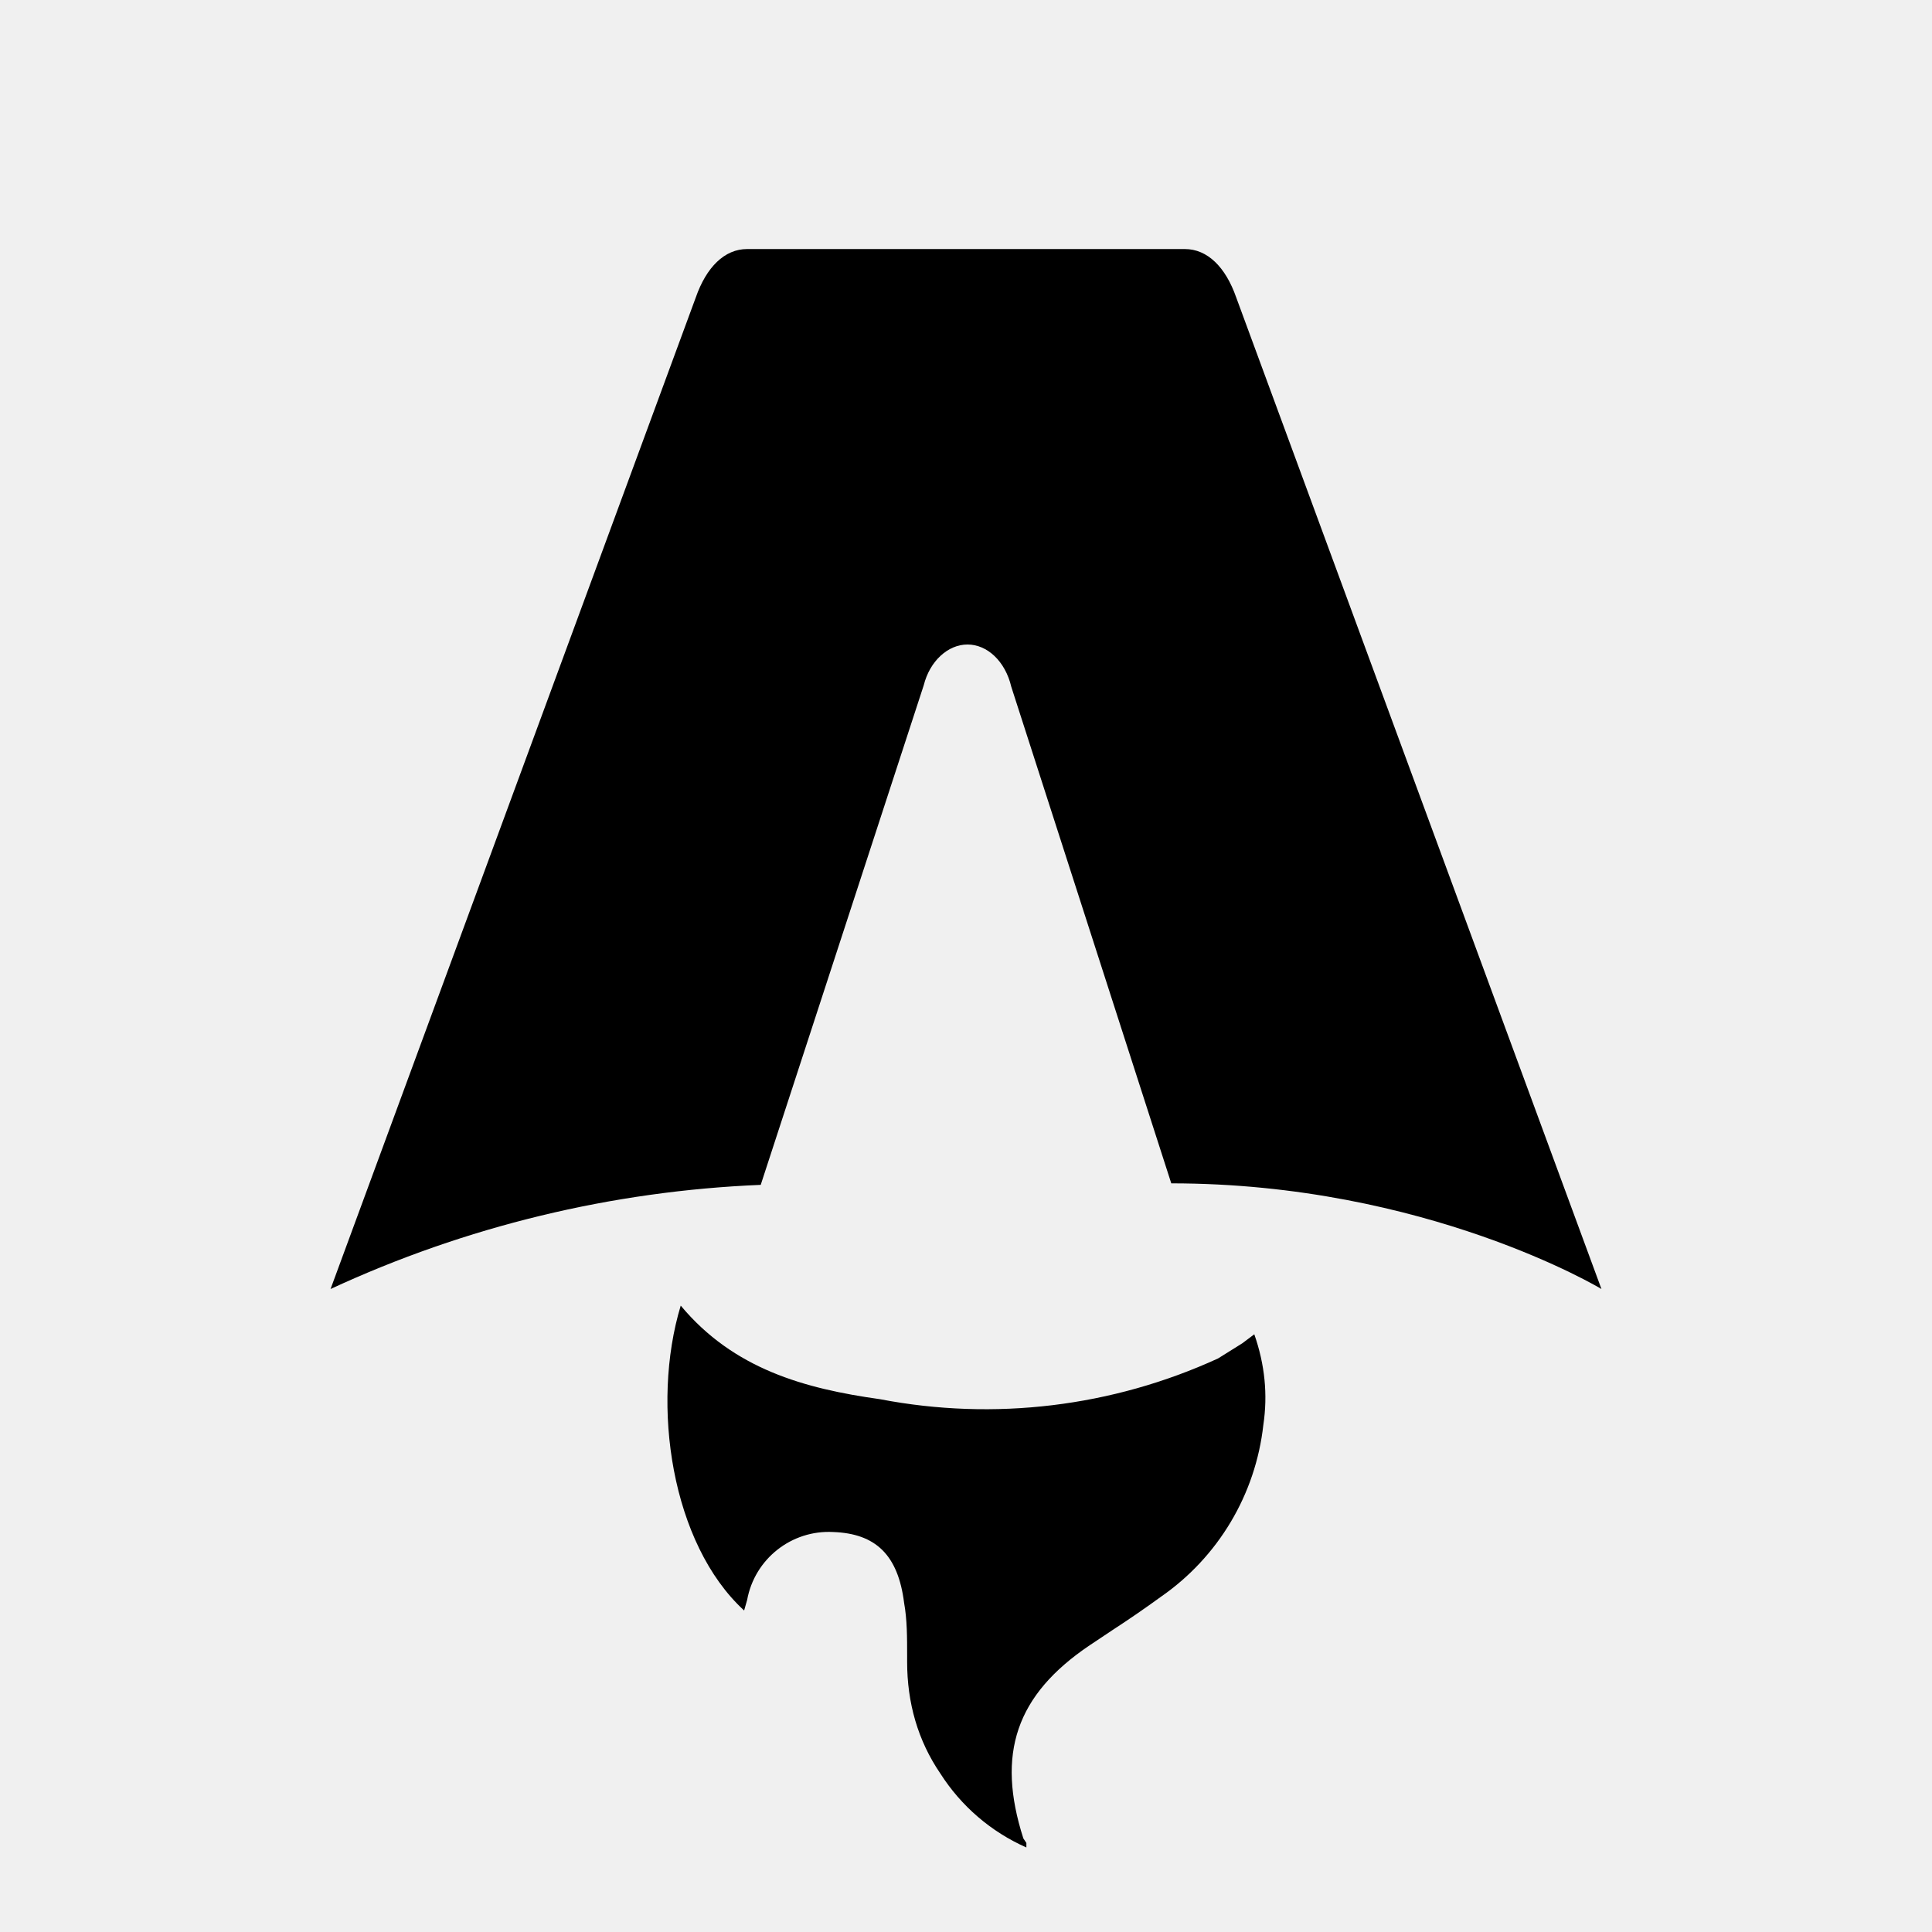
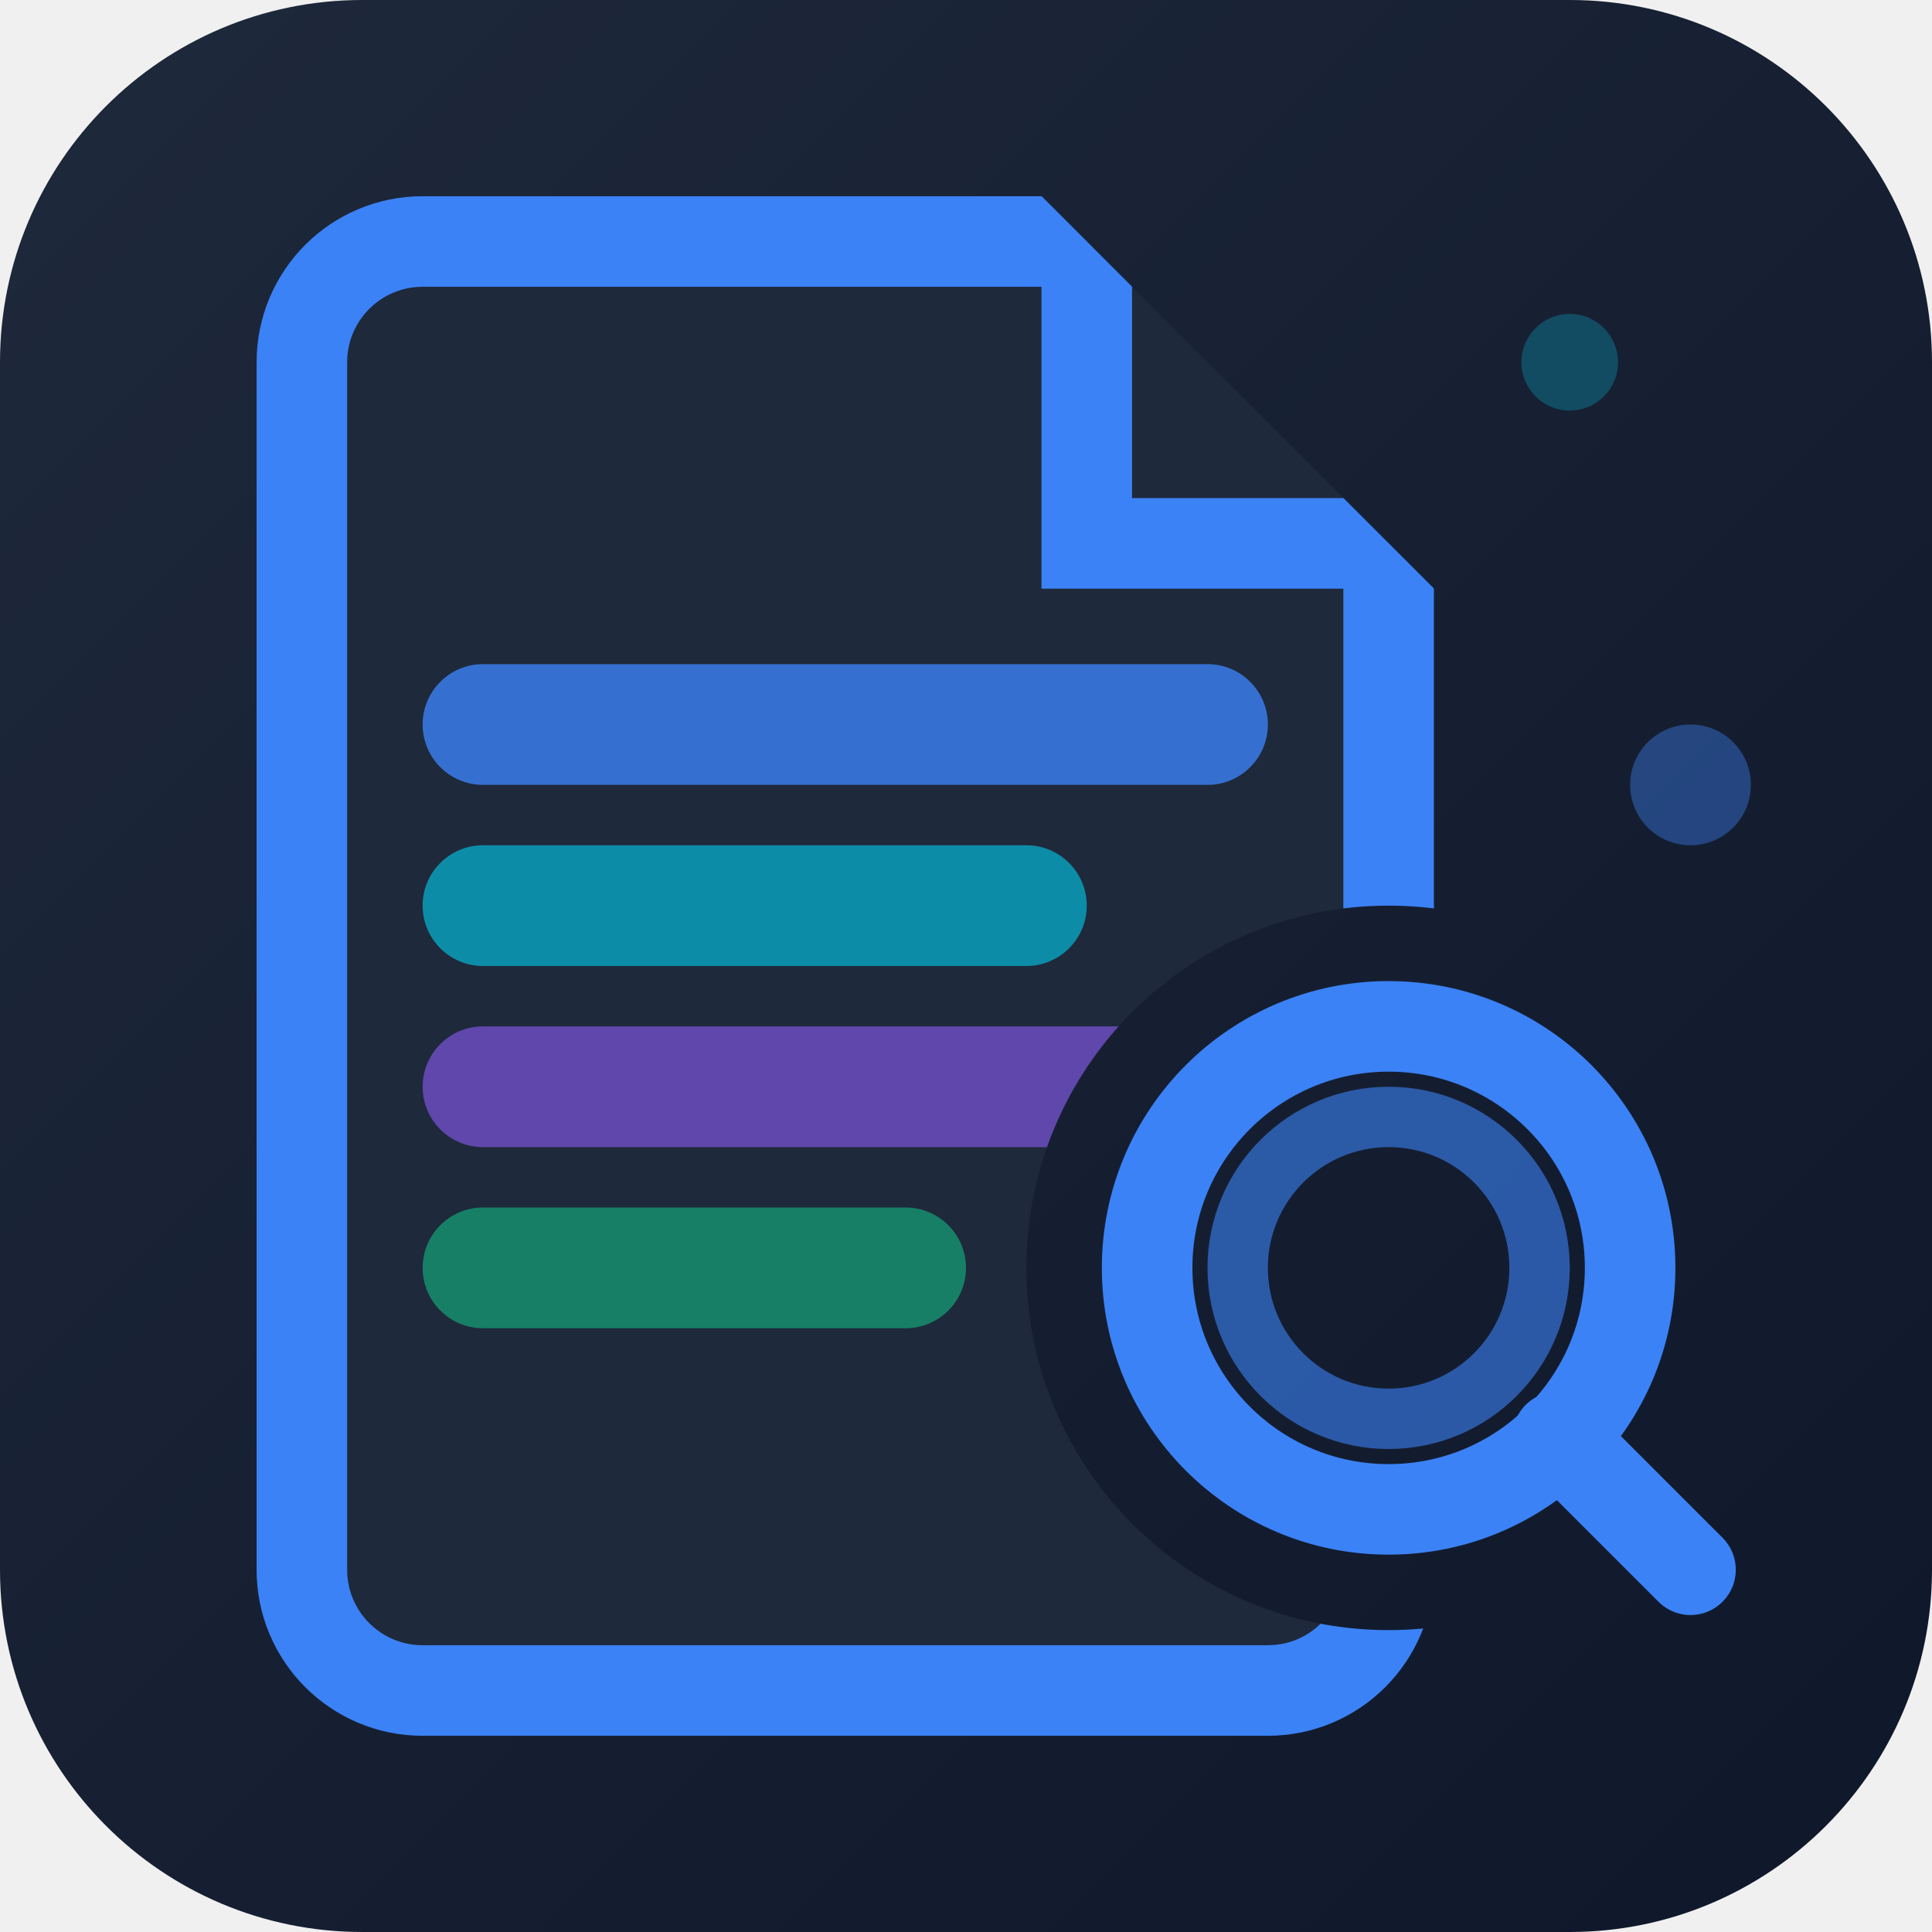
- <svg xmlns="http://www.w3.org/2000/svg" fill="none" viewBox="0 0 128 128">
-   <path d="M50.4 78.5a75.1 75.1 0 0 0-28.5 6.9l24.2-65.7c.7-2 1.9-3.2 3.4-3.2h29c1.5 0 2.7 1.2 3.4 3.2l24.2 65.7s-11.6-7-28.5-7L67 45.5c-.4-1.7-1.6-2.8-2.9-2.8-1.3 0-2.5 1.1-2.9 2.7L50.4 78.5Zm-1.1 28.2Zm-4.2-20.2c-2 6.6-.6 15.8 4.2 20.2a17.5 17.5 0 0 1 .2-.7 5.5 5.5 0 0 1 5.7-4.5c2.8.1 4.3 1.5 4.7 4.7.2 1.1.2 2.3.2 3.5v.4c0 2.7.7 5.2 2.2 7.4a13 13 0 0 0 5.7 4.9v-.3l-.2-.3c-1.8-5.6-.5-9.5 4.4-12.8l1.5-1a73 73 0 0 0 3.2-2.2 16 16 0 0 0 6.8-11.4c.3-2 .1-4-.6-6l-.8.6-1.6 1a37 37 0 0 1-22.4 2.7c-5-.7-9.7-2-13.2-6.2Z" />
-   <style>
-         path { fill: #000; }
-         @media (prefers-color-scheme: dark) {
-             path { fill: #FFF; }
-         }
-     </style>
+ <svg xmlns="http://www.w3.org/2000/svg" width="32" height="32" viewBox="0 0 32 32">
+   <defs>
+     <linearGradient id="bgGradient" x1="0%" y1="0%" x2="100%" y2="100%">
+       <stop offset="0%" style="stop-color:#1e293b;stop-opacity:1" />
+       <stop offset="100%" style="stop-color:#0f172a;stop-opacity:1" />
+     </linearGradient>
+     <clipPath id="fileClip">
+       <path d="M 0 0 L 32 0 L 32 32 L 0 32 Z M 23 15 A 6 6 0 1 0 23 27 A 6 6 0 1 0 23 15 Z" fill-rule="evenodd" />
+     </clipPath>
+     <clipPath id="fileFoldClip">
+       <path d="M 0 3.25 L 17.25 3.25 L 23.75 9.75 L 23.75 32 L 0 32 Z" />
+     </clipPath>
+   </defs>
+   <rect width="32" height="32" rx="6" fill="url(#bgGradient)" />
+   <g clip-path="url(#fileFoldClip)">
+     <g clip-path="url(#fileClip)">
+       <g transform="translate(5 4)">
+         <rect x="0" y="0" width="18" height="24" rx="2" fill="#1e293b" stroke="#3b82f6" stroke-width="1.5" />
+         <g transform="translate(2, 7)">
+           <rect x="0" y="0" width="14" height="2" rx="1" fill="#3b82f6" opacity="0.8" />
+           <rect x="0" y="3" width="11" height="2" rx="1" fill="#06b6d4" opacity="0.7" />
+           <rect x="0" y="6" width="13" height="2" rx="1" fill="#8b5cf6" opacity="0.6" />
+           <rect x="0" y="9" width="9" height="2" rx="1" fill="#10b981" opacity="0.6" />
+         </g>
+       </g>
+     </g>
+     <rect x="18" y="4" width="5" height="5" fill="#1e293b" stroke="#3b82f6" stroke-width="1.5" />
+   </g>
+   <g transform="translate(23, 21)">
+     <circle cx="0" cy="0" r="4" fill="none" stroke="#3b82f6" stroke-width="1.5" />
+     <circle cx="0" cy="0" r="2.5" fill="none" stroke="#3b82f6" stroke-width="1" opacity="0.6" />
+     <line x1="2.8" y1="2.8" x2="5" y2="5" stroke="#3b82f6" stroke-width="1.5" stroke-linecap="round" />
+   </g>
+   <circle cx="28" cy="13" r="1" fill="#3b82f6" opacity="0.4" />
+   <circle cx="26" cy="6" r="0.8" fill="#06b6d4" opacity="0.3" />
</svg>
